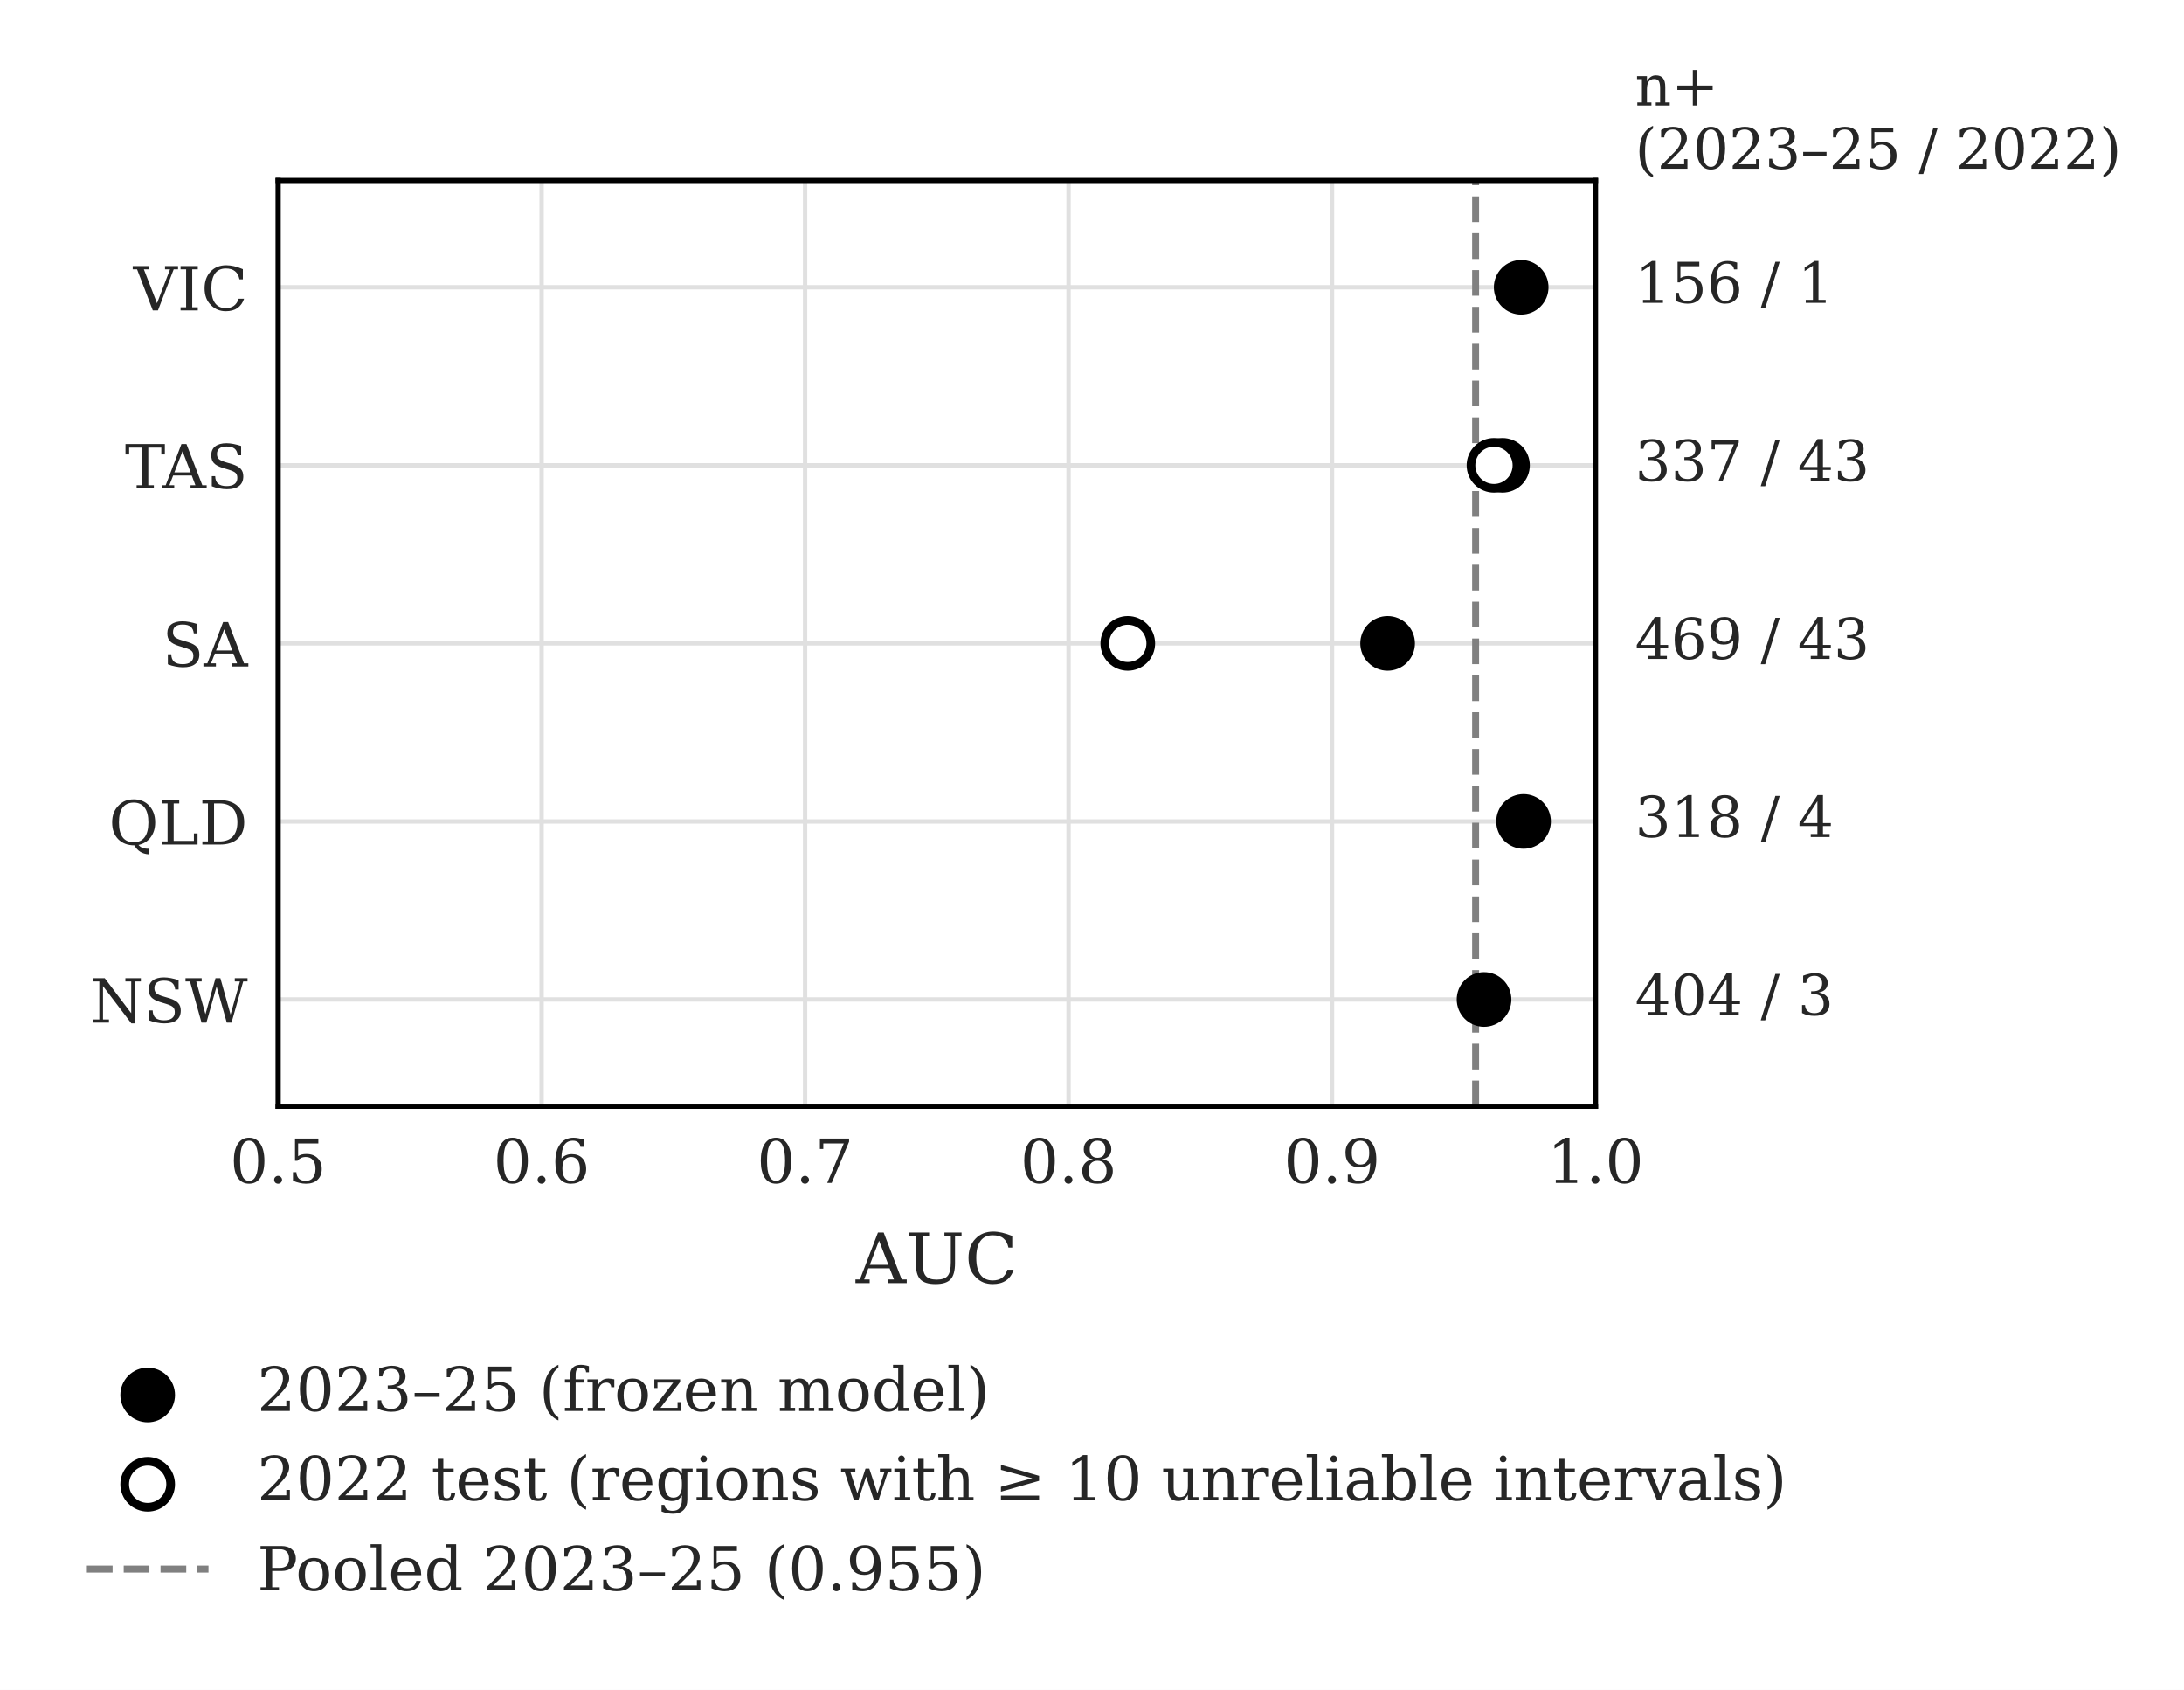
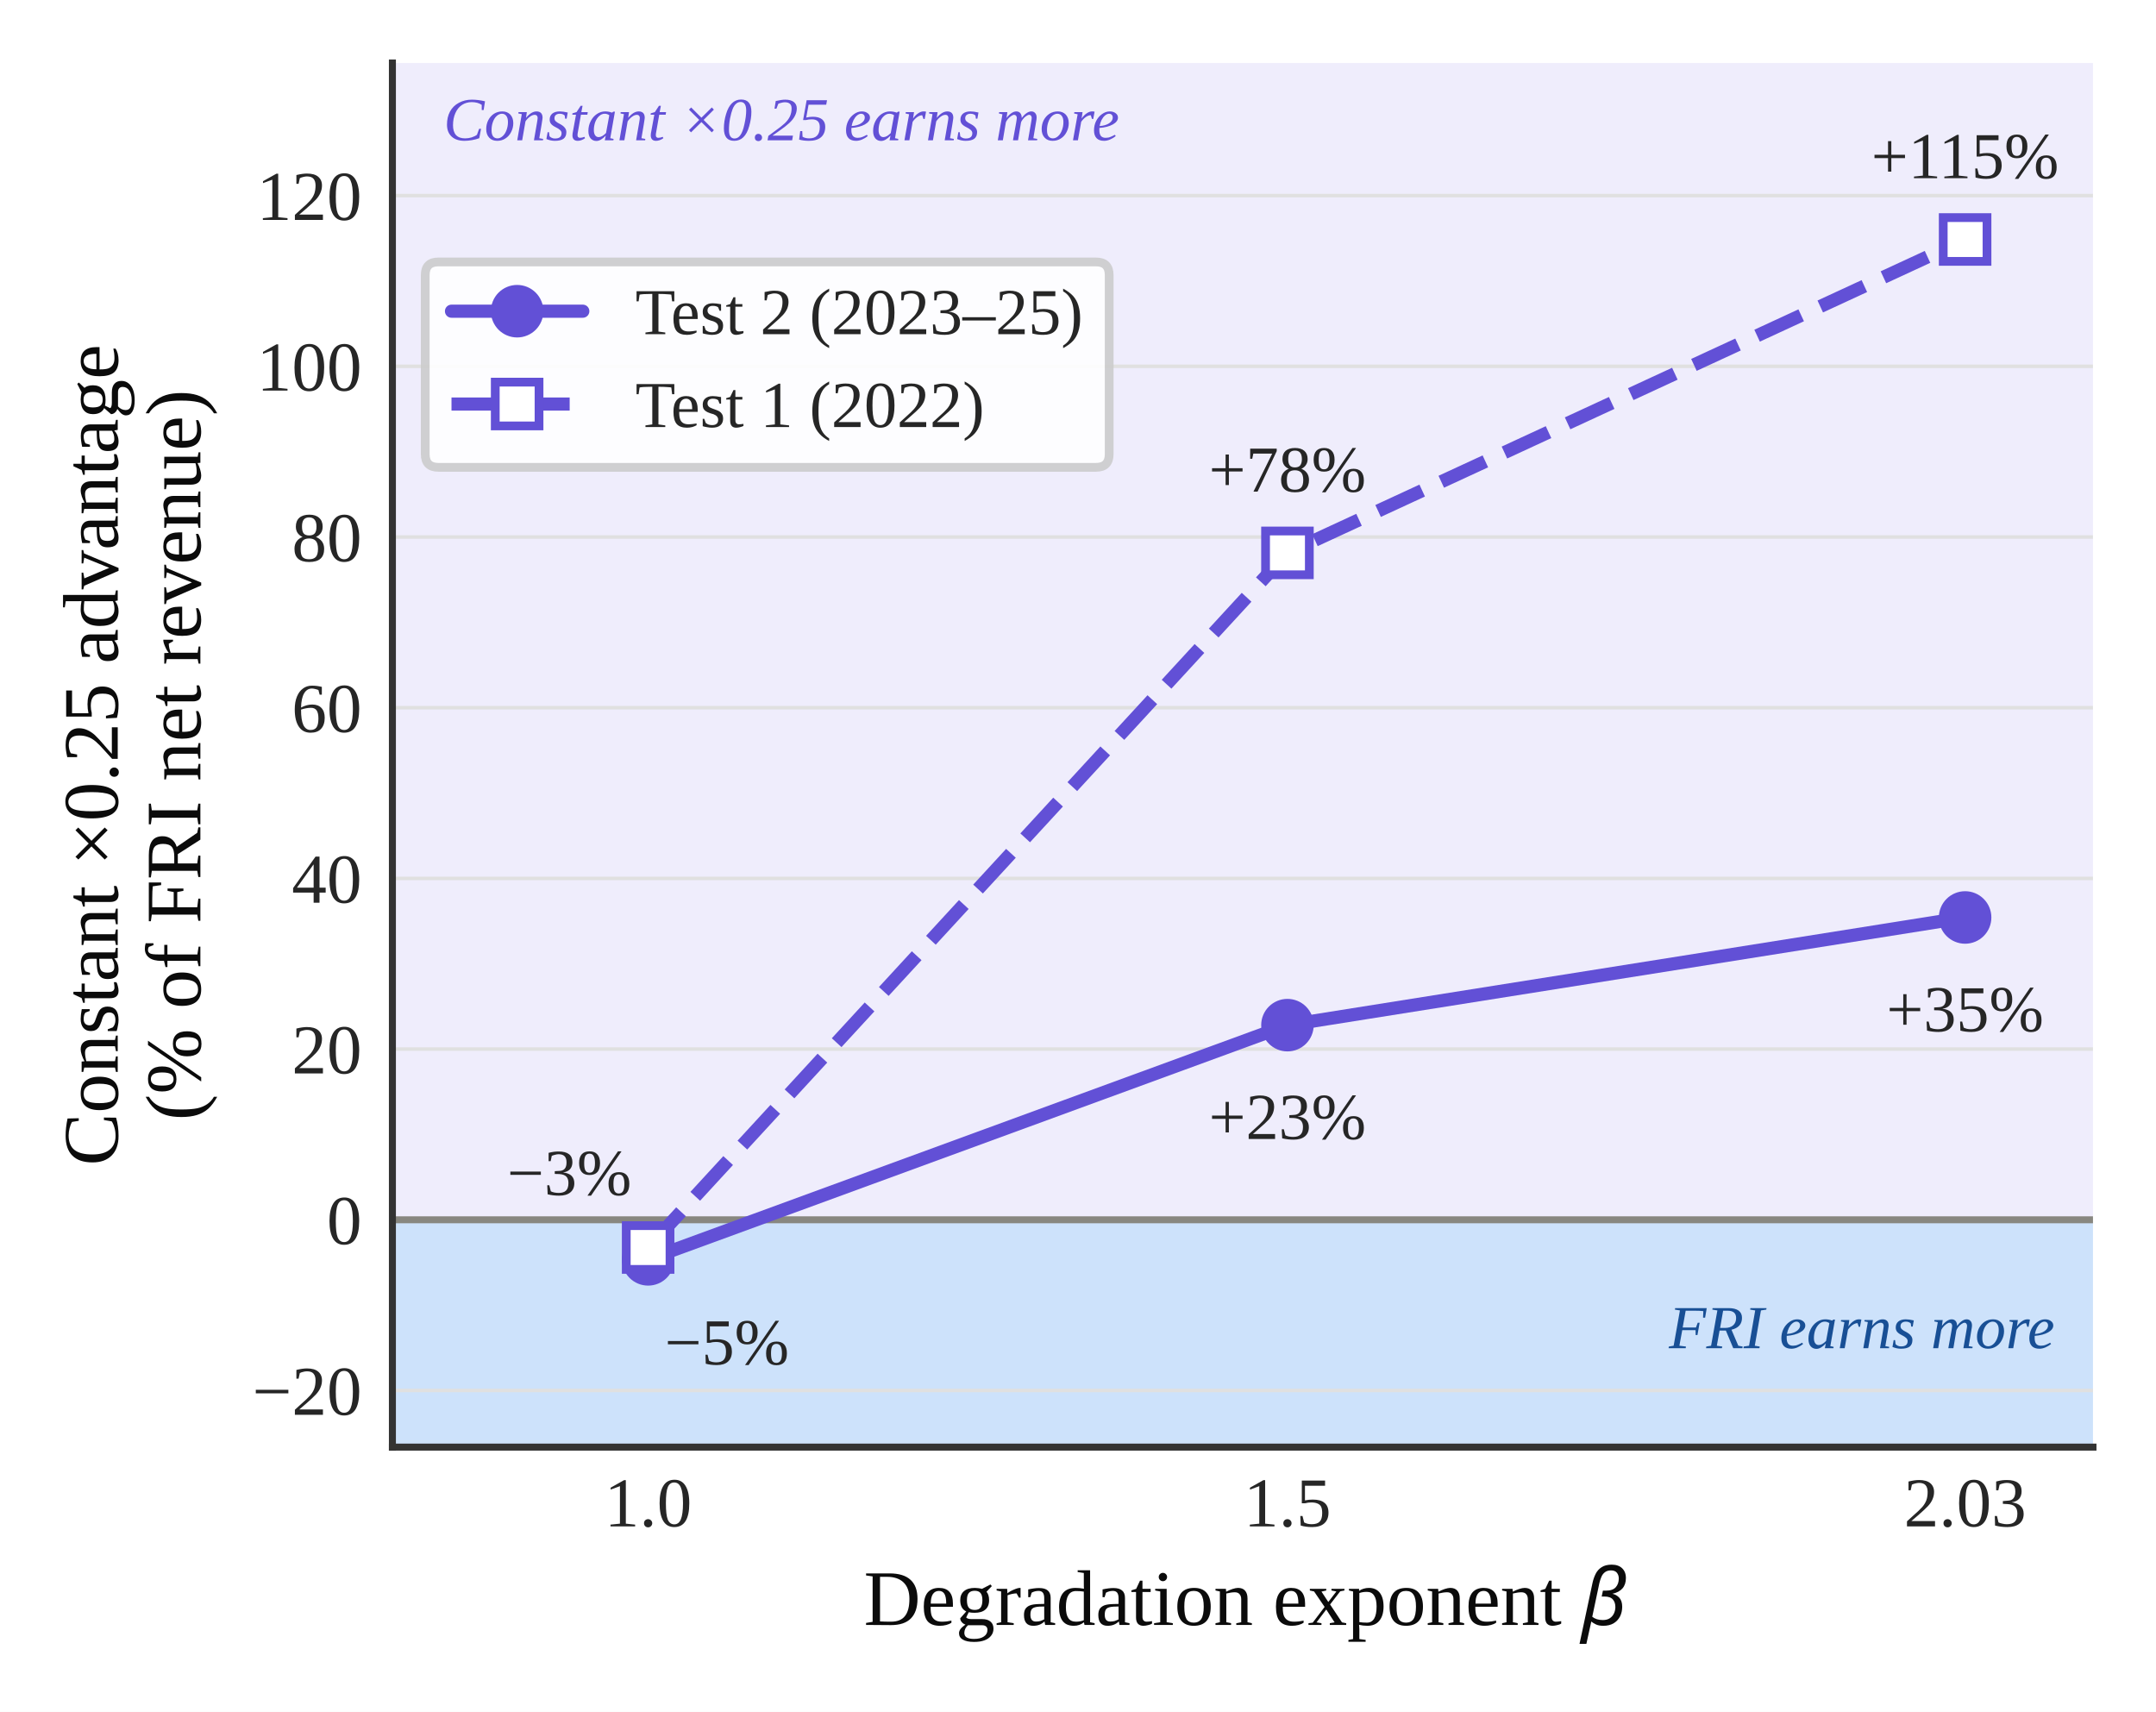
- <svg xmlns="http://www.w3.org/2000/svg" xmlns:xlink="http://www.w3.org/1999/xlink" width="251.419pt" height="194.486pt" viewBox="0 0 251.419 194.486" version="1.1">
+ <svg xmlns="http://www.w3.org/2000/svg" xmlns:xlink="http://www.w3.org/1999/xlink" width="246.294pt" height="195.546pt" viewBox="0 0 246.294 195.546" version="1.1">
  <defs>
    <style type="text/css">*{stroke-linejoin: round; stroke-linecap: butt}</style>
  </defs>
  <g id="figure_1">
    <g id="patch_1">
-       <path d="M 0 194.486  L 251.419 194.486  L 251.419 0  L 0 0  z " style="fill: #ffffff" />
+       <path d="M 0 195.546  L 246.294 195.546  L 246.294 0  L 0 0  z " style="fill: #ffffff" />
    </g>
    <g id="axes_1">
      <g id="patch_2">
-         <path d="M 32.019 127.321  L 183.67 127.321  L 183.67 20.769  L 32.019 20.769  z " style="fill: #ffffff" />
+         <path d="M 44.827 165.3  L 239.094 165.3  L 239.094 7.2  L 44.827 7.2  z " style="fill: #ffffff" />
+       </g>
+       <g id="patch_3">
+         <path d="M 44.827 139.334  L 239.094 139.334  L 239.094 7.2  L 44.827 7.2  z " clip-path="url(#p59314c5494)" style="fill: #efedfc" />
+       </g>
+       <g id="patch_4">
+         <path d="M 44.827 165.3  L 239.094 165.3  L 239.094 139.334  L 44.827 139.334  z " clip-path="url(#p59314c5494)" style="fill: #cde2fb" />
      </g>
      <g id="matplotlib.axis_1">
        <g id="xtick_1">
-           <g id="line2d_1">
-             <path d="M 32.019 127.321  L 32.019 20.769  " clip-path="url(#p299cfa3b2c)" style="fill: none; stroke: #e0e0e0; stroke-width: 0.5; stroke-linecap: round" />
-           </g>
+           <g id="line2d_1" />
+           <g id="text_1">
+             <text style="font-size: 8px; font-family: 'Times New Roman', 'Liberation Serif', 'Nimbus Roman', 'DejaVu Serif', serif; text-anchor: middle; fill: #262626" x="74.04" y="174.355" transform="rotate(-0 74.04018 174.355)">1.0</text>
+           </g>
+         </g>
+         <g id="xtick_2">
          <g id="line2d_2" />
-           <g id="text_1">
-             <text style="font-size: 7px; font-family: 'DejaVu Serif', 'Bitstream Vera Serif', 'Computer Modern Roman', 'New Century Schoolbook', 'Century Schoolbook L', 'Utopia', 'ITC Bookman', 'Bookman', 'Nimbus Roman No9 L', 'Times New Roman', 'Times', 'Palatino', 'Charter', serif; text-anchor: middle; fill: #262626" x="32.019" y="136.14" transform="rotate(-0 32.01919 136.1395)">0.5</text>
-           </g>
-         </g>
-         <g id="xtick_2">
-           <g id="line2d_3">
-             <path d="M 62.349 127.321  L 62.349 20.769  " clip-path="url(#p299cfa3b2c)" style="fill: none; stroke: #e0e0e0; stroke-width: 0.5; stroke-linecap: round" />
-           </g>
-           <g id="line2d_4" />
          <g id="text_2">
-             <text style="font-size: 7px; font-family: 'DejaVu Serif', 'Bitstream Vera Serif', 'Computer Modern Roman', 'New Century Schoolbook', 'Century Schoolbook L', 'Utopia', 'ITC Bookman', 'Bookman', 'Nimbus Roman No9 L', 'Times New Roman', 'Times', 'Palatino', 'Charter', serif; text-anchor: middle; fill: #262626" x="62.349" y="136.14" transform="rotate(-0 62.34939 136.1395)">0.6</text>
+             <text style="font-size: 8px; font-family: 'Times New Roman', 'Liberation Serif', 'Nimbus Roman', 'DejaVu Serif', serif; text-anchor: middle; fill: #262626" x="147.073" y="174.355" transform="rotate(-0 147.073 174.355)">1.5</text>
          </g>
        </g>
        <g id="xtick_3">
-           <g id="line2d_5">
-             <path d="M 92.68 127.321  L 92.68 20.769  " clip-path="url(#p299cfa3b2c)" style="fill: none; stroke: #e0e0e0; stroke-width: 0.5; stroke-linecap: round" />
-           </g>
-           <g id="line2d_6" />
+           <g id="line2d_3" />
          <g id="text_3">
-             <text style="font-size: 7px; font-family: 'DejaVu Serif', 'Bitstream Vera Serif', 'Computer Modern Roman', 'New Century Schoolbook', 'Century Schoolbook L', 'Utopia', 'ITC Bookman', 'Bookman', 'Nimbus Roman No9 L', 'Times New Roman', 'Times', 'Palatino', 'Charter', serif; text-anchor: middle; fill: #262626" x="92.68" y="136.14" transform="rotate(-0 92.67959 136.1395)">0.7</text>
-           </g>
-         </g>
-         <g id="xtick_4">
-           <g id="line2d_7">
-             <path d="M 123.01 127.321  L 123.01 20.769  " clip-path="url(#p299cfa3b2c)" style="fill: none; stroke: #e0e0e0; stroke-width: 0.5; stroke-linecap: round" />
-           </g>
-           <g id="line2d_8" />
-           <g id="text_4">
-             <text style="font-size: 7px; font-family: 'DejaVu Serif', 'Bitstream Vera Serif', 'Computer Modern Roman', 'New Century Schoolbook', 'Century Schoolbook L', 'Utopia', 'ITC Bookman', 'Bookman', 'Nimbus Roman No9 L', 'Times New Roman', 'Times', 'Palatino', 'Charter', serif; text-anchor: middle; fill: #262626" x="123.01" y="136.14" transform="rotate(-0 123.0098 136.1395)">0.8</text>
-           </g>
-         </g>
-         <g id="xtick_5">
-           <g id="line2d_9">
-             <path d="M 153.34 127.321  L 153.34 20.769  " clip-path="url(#p299cfa3b2c)" style="fill: none; stroke: #e0e0e0; stroke-width: 0.5; stroke-linecap: round" />
-           </g>
-           <g id="line2d_10" />
-           <g id="text_5">
-             <text style="font-size: 7px; font-family: 'DejaVu Serif', 'Bitstream Vera Serif', 'Computer Modern Roman', 'New Century Schoolbook', 'Century Schoolbook L', 'Utopia', 'ITC Bookman', 'Bookman', 'Nimbus Roman No9 L', 'Times New Roman', 'Times', 'Palatino', 'Charter', serif; text-anchor: middle; fill: #262626" x="153.34" y="136.14" transform="rotate(-0 153.34 136.1395)">0.9</text>
-           </g>
-         </g>
-         <g id="xtick_6">
-           <g id="line2d_11">
-             <path d="M 183.67 127.321  L 183.67 20.769  " clip-path="url(#p299cfa3b2c)" style="fill: none; stroke: #e0e0e0; stroke-width: 0.5; stroke-linecap: round" />
-           </g>
-           <g id="line2d_12" />
-           <g id="text_6">
-             <text style="font-size: 7px; font-family: 'DejaVu Serif', 'Bitstream Vera Serif', 'Computer Modern Roman', 'New Century Schoolbook', 'Century Schoolbook L', 'Utopia', 'ITC Bookman', 'Bookman', 'Nimbus Roman No9 L', 'Times New Roman', 'Times', 'Palatino', 'Charter', serif; text-anchor: middle; fill: #262626" x="183.67" y="136.14" transform="rotate(-0 183.6702 136.1395)">1.0</text>
-           </g>
-         </g>
-         <g id="text_7">
-           <text style="font-size: 8px; font-family: 'DejaVu Serif', 'Bitstream Vera Serif', 'Computer Modern Roman', 'New Century Schoolbook', 'Century Schoolbook L', 'Utopia', 'ITC Bookman', 'Bookman', 'Nimbus Roman No9 L', 'Times New Roman', 'Times', 'Palatino', 'Charter', serif; text-anchor: middle; fill: #262626" x="107.845" y="147.674" transform="rotate(-0 107.8447 147.6741)">AUC</text>
+             <text style="font-size: 8px; font-family: 'Times New Roman', 'Liberation Serif', 'Nimbus Roman', 'DejaVu Serif', serif; text-anchor: middle; fill: #262626" x="224.488" y="174.355" transform="rotate(-0 224.4878 174.355)">2.03</text>
+           </g>
+         </g>
+         <g id="text_4">
+           <g style="fill: #0b0b0b" transform="translate(98.67069 186.3663)">
+             <text>
+               <tspan x="0" y="-0.75" style="font-size: 9px; font-family: 'Times New Roman'; fill: #0b0b0b">D</tspan>
+               <tspan x="6.5" y="-0.75" style="font-size: 9px; font-family: 'Times New Roman'; fill: #0b0b0b">e</tspan>
+               <tspan x="10.494" y="-0.75" style="font-size: 9px; font-family: 'Times New Roman'; fill: #0b0b0b">g</tspan>
+               <tspan x="14.994" y="-0.75" style="font-size: 9px; font-family: 'Times New Roman'; fill: #0b0b0b">r</tspan>
+               <tspan x="17.991" y="-0.75" style="font-size: 9px; font-family: 'Times New Roman'; fill: #0b0b0b">a</tspan>
+               <tspan x="21.986" y="-0.75" style="font-size: 9px; font-family: 'Times New Roman'; fill: #0b0b0b">d</tspan>
+               <tspan x="26.486" y="-0.75" style="font-size: 9px; font-family: 'Times New Roman'; fill: #0b0b0b">a</tspan>
+               <tspan x="30.48" y="-0.75" style="font-size: 9px; font-family: 'Times New Roman'; fill: #0b0b0b">t</tspan>
+               <tspan x="32.981" y="-0.75" style="font-size: 9px; font-family: 'Times New Roman'; fill: #0b0b0b">i</tspan>
+               <tspan x="35.481" y="-0.75" style="font-size: 9px; font-family: 'Times New Roman'; fill: #0b0b0b">o</tspan>
+               <tspan x="39.981" y="-0.75" style="font-size: 9px; font-family: 'Times New Roman'; fill: #0b0b0b">n</tspan>
+               <tspan x="44.481" y="-0.75" style="font-size: 9px; font-family: 'Times New Roman'; fill: #0b0b0b"> </tspan>
+               <tspan x="46.731" y="-0.75" style="font-size: 9px; font-family: 'Times New Roman'; fill: #0b0b0b">e</tspan>
+               <tspan x="50.726" y="-0.75" style="font-size: 9px; font-family: 'Times New Roman'; fill: #0b0b0b">x</tspan>
+               <tspan x="55.226" y="-0.75" style="font-size: 9px; font-family: 'Times New Roman'; fill: #0b0b0b">p</tspan>
+               <tspan x="59.726" y="-0.75" style="font-size: 9px; font-family: 'Times New Roman'; fill: #0b0b0b">o</tspan>
+               <tspan x="64.226" y="-0.75" style="font-size: 9px; font-family: 'Times New Roman'; fill: #0b0b0b">n</tspan>
+               <tspan x="68.726" y="-0.75" style="font-size: 9px; font-family: 'Times New Roman'; fill: #0b0b0b">e</tspan>
+               <tspan x="72.721" y="-0.75" style="font-size: 9px; font-family: 'Times New Roman'; fill: #0b0b0b">n</tspan>
+               <tspan x="77.221" y="-0.75" style="font-size: 9px; font-family: 'Times New Roman'; fill: #0b0b0b">t</tspan>
+               <tspan x="79.721" y="-0.75" style="font-size: 9px; font-family: 'Times New Roman'; fill: #0b0b0b"> </tspan>
+               <tspan x="81.971" y="-0.75" style="font-style: italic; font-size: 9px; font-family: 'STIXGeneral'; fill: #0b0b0b">β</tspan>
+             </text>
+           </g>
        </g>
      </g>
      <g id="matplotlib.axis_2">
        <g id="ytick_1">
-           <g id="line2d_13">
-             <path d="M 32.019 115.026  L 183.67 115.026  " clip-path="url(#p299cfa3b2c)" style="fill: none; stroke: #e0e0e0; stroke-width: 0.5; stroke-linecap: round" />
-           </g>
-           <g id="line2d_14" />
+           <g id="line2d_4">
+             <path d="M 44.827 158.832  L 239.094 158.832  " clip-path="url(#p59314c5494)" style="fill: none; stroke: #e0e0e0; stroke-width: 0.4; stroke-linecap: round" />
+           </g>
+           <g id="line2d_5" />
+           <g id="text_5">
+             <text style="font-size: 8px; font-family: 'Times New Roman', 'Liberation Serif', 'Nimbus Roman', 'DejaVu Serif', serif; text-anchor: end; fill: #262626" x="41.327" y="161.61" transform="rotate(-0 41.32706 161.61)">−20</text>
+           </g>
+         </g>
+         <g id="ytick_2">
+           <g id="line2d_6">
+             <path d="M 44.827 139.334  L 239.094 139.334  " clip-path="url(#p59314c5494)" style="fill: none; stroke: #e0e0e0; stroke-width: 0.4; stroke-linecap: round" />
+           </g>
+           <g id="line2d_7" />
+           <g id="text_6">
+             <text style="font-size: 8px; font-family: 'Times New Roman', 'Liberation Serif', 'Nimbus Roman', 'DejaVu Serif', serif; text-anchor: end; fill: #262626" x="41.327" y="142.112" transform="rotate(-0 41.32706 142.1115)">0</text>
+           </g>
+         </g>
+         <g id="ytick_3">
+           <g id="line2d_8">
+             <path d="M 44.827 119.836  L 239.094 119.836  " clip-path="url(#p59314c5494)" style="fill: none; stroke: #e0e0e0; stroke-width: 0.4; stroke-linecap: round" />
+           </g>
+           <g id="line2d_9" />
+           <g id="text_7">
+             <text style="font-size: 8px; font-family: 'Times New Roman', 'Liberation Serif', 'Nimbus Roman', 'DejaVu Serif', serif; text-anchor: end; fill: #262626" x="41.327" y="122.613" transform="rotate(-0 41.32706 122.6131)">20</text>
+           </g>
+         </g>
+         <g id="ytick_4">
+           <g id="line2d_10">
+             <path d="M 44.827 100.337  L 239.094 100.337  " clip-path="url(#p59314c5494)" style="fill: none; stroke: #e0e0e0; stroke-width: 0.4; stroke-linecap: round" />
+           </g>
+           <g id="line2d_11" />
          <g id="text_8">
-             <text style="font-size: 7px; font-family: 'DejaVu Serif', 'Bitstream Vera Serif', 'Computer Modern Roman', 'New Century Schoolbook', 'Century Schoolbook L', 'Utopia', 'ITC Bookman', 'Bookman', 'Nimbus Roman No9 L', 'Times New Roman', 'Times', 'Palatino', 'Charter', serif; text-anchor: end; fill: #262626" x="28.519" y="117.686" transform="rotate(-0 28.51919 117.6857)">NSW</text>
-           </g>
-         </g>
-         <g id="ytick_2">
-           <g id="line2d_15">
-             <path d="M 32.019 94.536  L 183.67 94.536  " clip-path="url(#p299cfa3b2c)" style="fill: none; stroke: #e0e0e0; stroke-width: 0.5; stroke-linecap: round" />
-           </g>
-           <g id="line2d_16" />
+             <text style="font-size: 8px; font-family: 'Times New Roman', 'Liberation Serif', 'Nimbus Roman', 'DejaVu Serif', serif; text-anchor: end; fill: #262626" x="41.327" y="103.115" transform="rotate(-0 41.32706 103.1147)">40</text>
+           </g>
+         </g>
+         <g id="ytick_5">
+           <g id="line2d_12">
+             <path d="M 44.827 80.839  L 239.094 80.839  " clip-path="url(#p59314c5494)" style="fill: none; stroke: #e0e0e0; stroke-width: 0.4; stroke-linecap: round" />
+           </g>
+           <g id="line2d_13" />
          <g id="text_9">
-             <text style="font-size: 7px; font-family: 'DejaVu Serif', 'Bitstream Vera Serif', 'Computer Modern Roman', 'New Century Schoolbook', 'Century Schoolbook L', 'Utopia', 'ITC Bookman', 'Bookman', 'Nimbus Roman No9 L', 'Times New Roman', 'Times', 'Palatino', 'Charter', serif; text-anchor: end; fill: #262626" x="28.519" y="97.195" transform="rotate(-0 28.51919 97.19508)">QLD</text>
-           </g>
-         </g>
-         <g id="ytick_3">
-           <g id="line2d_17">
-             <path d="M 32.019 74.045  L 183.67 74.045  " clip-path="url(#p299cfa3b2c)" style="fill: none; stroke: #e0e0e0; stroke-width: 0.5; stroke-linecap: round" />
-           </g>
-           <g id="line2d_18" />
+             <text style="font-size: 8px; font-family: 'Times New Roman', 'Liberation Serif', 'Nimbus Roman', 'DejaVu Serif', serif; text-anchor: end; fill: #262626" x="41.327" y="83.616" transform="rotate(-0 41.32706 83.61626)">60</text>
+           </g>
+         </g>
+         <g id="ytick_6">
+           <g id="line2d_14">
+             <path d="M 44.827 61.34  L 239.094 61.34  " clip-path="url(#p59314c5494)" style="fill: none; stroke: #e0e0e0; stroke-width: 0.4; stroke-linecap: round" />
+           </g>
+           <g id="line2d_15" />
          <g id="text_10">
-             <text style="font-size: 7px; font-family: 'DejaVu Serif', 'Bitstream Vera Serif', 'Computer Modern Roman', 'New Century Schoolbook', 'Century Schoolbook L', 'Utopia', 'ITC Bookman', 'Bookman', 'Nimbus Roman No9 L', 'Times New Roman', 'Times', 'Palatino', 'Charter', serif; text-anchor: end; fill: #262626" x="28.519" y="76.704" transform="rotate(-0 28.51919 76.70445)">SA</text>
-           </g>
-         </g>
-         <g id="ytick_4">
-           <g id="line2d_19">
-             <path d="M 32.019 53.554  L 183.67 53.554  " clip-path="url(#p299cfa3b2c)" style="fill: none; stroke: #e0e0e0; stroke-width: 0.5; stroke-linecap: round" />
-           </g>
-           <g id="line2d_20" />
+             <text style="font-size: 8px; font-family: 'Times New Roman', 'Liberation Serif', 'Nimbus Roman', 'DejaVu Serif', serif; text-anchor: end; fill: #262626" x="41.327" y="64.118" transform="rotate(-0 41.32706 64.11783)">80</text>
+           </g>
+         </g>
+         <g id="ytick_7">
+           <g id="line2d_16">
+             <path d="M 44.827 41.842  L 239.094 41.842  " clip-path="url(#p59314c5494)" style="fill: none; stroke: #e0e0e0; stroke-width: 0.4; stroke-linecap: round" />
+           </g>
+           <g id="line2d_17" />
          <g id="text_11">
-             <text style="font-size: 7px; font-family: 'DejaVu Serif', 'Bitstream Vera Serif', 'Computer Modern Roman', 'New Century Schoolbook', 'Century Schoolbook L', 'Utopia', 'ITC Bookman', 'Bookman', 'Nimbus Roman No9 L', 'Times New Roman', 'Times', 'Palatino', 'Charter', serif; text-anchor: end; fill: #262626" x="28.519" y="56.214" transform="rotate(-0 28.51919 56.21382)">TAS</text>
-           </g>
-         </g>
-         <g id="ytick_5">
-           <g id="line2d_21">
-             <path d="M 32.019 33.064  L 183.67 33.064  " clip-path="url(#p299cfa3b2c)" style="fill: none; stroke: #e0e0e0; stroke-width: 0.5; stroke-linecap: round" />
-           </g>
-           <g id="line2d_22" />
+             <text style="font-size: 8px; font-family: 'Times New Roman', 'Liberation Serif', 'Nimbus Roman', 'DejaVu Serif', serif; text-anchor: end; fill: #262626" x="41.327" y="44.619" transform="rotate(-0 41.32706 44.61941)">100</text>
+           </g>
+         </g>
+         <g id="ytick_8">
+           <g id="line2d_18">
+             <path d="M 44.827 22.343  L 239.094 22.343  " clip-path="url(#p59314c5494)" style="fill: none; stroke: #e0e0e0; stroke-width: 0.4; stroke-linecap: round" />
+           </g>
+           <g id="line2d_19" />
          <g id="text_12">
-             <text style="font-size: 7px; font-family: 'DejaVu Serif', 'Bitstream Vera Serif', 'Computer Modern Roman', 'New Century Schoolbook', 'Century Schoolbook L', 'Utopia', 'ITC Bookman', 'Bookman', 'Nimbus Roman No9 L', 'Times New Roman', 'Times', 'Palatino', 'Charter', serif; text-anchor: end; fill: #262626" x="28.519" y="35.723" transform="rotate(-0 28.51919 35.72319)">VIC</text>
-           </g>
-         </g>
-       </g>
-       <g id="line2d_23">
-         <path d="M 169.87 127.321  L 169.87 20.769  " clip-path="url(#p299cfa3b2c)" style="fill: none; stroke-dasharray: 2.96,1.28; stroke-dashoffset: 0; stroke: #808080; stroke-width: 0.8" />
-       </g>
-       <g id="patch_3">
-         <path d="M 32.019 127.321  L 32.019 20.769  " style="fill: none; stroke: #000000; stroke-width: 0.6; stroke-linejoin: miter; stroke-linecap: square" />
-       </g>
-       <g id="patch_4">
-         <path d="M 183.67 127.321  L 183.67 20.769  " style="fill: none; stroke: #000000; stroke-width: 0.6; stroke-linejoin: miter; stroke-linecap: square" />
+             <text style="font-size: 8px; font-family: 'Times New Roman', 'Liberation Serif', 'Nimbus Roman', 'DejaVu Serif', serif; text-anchor: end; fill: #262626" x="41.327" y="25.121" transform="rotate(-0 41.32706 25.12098)">120</text>
+           </g>
+         </g>
+         <g id="text_13">
+           <text style="font-size: 9px; font-family: 'Times New Roman', 'Liberation Serif', 'Nimbus Roman', 'DejaVu Serif', serif; fill: #0b0b0b" transform="translate(13.44937 133.1541) rotate(-90)">Constant ×0.25 advantage</text>
+           <text style="font-size: 9px; font-family: 'Times New Roman', 'Liberation Serif', 'Nimbus Roman', 'DejaVu Serif', serif; fill: #0b0b0b" transform="translate(22.89066 127.9847) rotate(-90)">(% of FRI net revenue)</text>
+         </g>
+       </g>
+       <g id="line2d_20">
+         <path d="M 44.827 139.334  L 239.094 139.334  " clip-path="url(#p59314c5494)" style="fill: none; stroke: #888780; stroke-width: 0.8; stroke-linecap: round" />
      </g>
      <g id="patch_5">
-         <path d="M 32.019 127.321  L 183.67 127.321  " style="fill: none; stroke: #000000; stroke-width: 0.6; stroke-linejoin: miter; stroke-linecap: square" />
+         <path d="M 44.827 165.3  L 44.827 7.2  " style="fill: none; stroke: #333333; stroke-width: 0.8; stroke-linejoin: miter; stroke-linecap: square" />
      </g>
      <g id="patch_6">
-         <path d="M 32.019 20.769  L 183.67 20.769  " style="fill: none; stroke: #000000; stroke-width: 0.6; stroke-linejoin: miter; stroke-linecap: square" />
-       </g>
-       <g id="PathCollection_1">
+         <path d="M 44.827 165.3  L 239.094 165.3  " style="fill: none; stroke: #333333; stroke-width: 0.8; stroke-linejoin: miter; stroke-linecap: square" />
+       </g>
+       <g id="text_14">
+         <text style="font-style: italic; font-size: 7px; font-family: 'Times New Roman', 'Liberation Serif', 'Nimbus Roman', 'DejaVu Serif', serif; text-anchor: start; fill: #6250d6" x="50.67" y="16.025" transform="rotate(-0 50.66969 16.02465)">Constant ×0.25 earns more</text>
+       </g>
+       <g id="text_15">
+         <text style="font-style: italic; font-size: 7px; font-family: 'Times New Roman', 'Liberation Serif', 'Nimbus Roman', 'DejaVu Serif', serif; text-anchor: end; fill: #184f95" x="234.712" y="153.999" transform="rotate(-0 234.7123 153.9987)">FRI earns more</text>
+       </g>
+       <g id="line2d_21">
+         <path d="M 74.04 143.852  L 147.073 117.1  L 224.488 104.8  " clip-path="url(#p59314c5494)" style="fill: none; stroke: #6250d6; stroke-width: 1.5; stroke-linecap: round" />
        <defs>
-           <path id="m7e4e1ebd70" d="M 0 2.646  C 0.702 2.646 1.375 2.367 1.871 1.871  C 2.367 1.375 2.646 0.702 2.646 0  C 2.646 -0.702 2.367 -1.375 1.871 -1.871  C 1.375 -2.367 0.702 -2.646 0 -2.646  C -0.702 -2.646 -1.375 -2.367 -1.871 -1.871  C -2.367 -1.375 -2.646 -0.702 -2.646 0  C -2.646 0.702 -2.367 1.375 -1.871 1.871  C -1.375 2.367 -0.702 2.646 0 2.646  z " style="stroke: #000000" />
+           <path id="mec8bcffb9e" d="M 0 2.5  C 0.663 2.5 1.299 2.237 1.768 1.768  C 2.237 1.299 2.5 0.663 2.5 0  C 2.5 -0.663 2.237 -1.299 1.768 -1.768  C 1.299 -2.237 0.663 -2.5 0 -2.5  C -0.663 -2.5 -1.299 -2.237 -1.768 -1.768  C -2.237 -1.299 -2.5 -0.663 -2.5 0  C -2.5 0.663 -2.237 1.299 -1.768 1.768  C -1.299 2.237 -0.663 2.5 0 2.5  z " style="stroke: #6250d6" />
        </defs>
-         <g clip-path="url(#p299cfa3b2c)">
-           <use xlink:href="#m7e4e1ebd70" x="170.841" y="115.026" style="stroke: #000000" />
-           <use xlink:href="#m7e4e1ebd70" x="175.39" y="94.536" style="stroke: #000000" />
-           <use xlink:href="#m7e4e1ebd70" x="159.74" y="74.045" style="stroke: #000000" />
-           <use xlink:href="#m7e4e1ebd70" x="172.964" y="53.554" style="stroke: #000000" />
-           <use xlink:href="#m7e4e1ebd70" x="175.117" y="33.064" style="stroke: #000000" />
-         </g>
-       </g>
-       <g id="PathCollection_2">
+         <g clip-path="url(#p59314c5494)">
+           <use xlink:href="#mec8bcffb9e" x="74.04" y="143.852" style="fill: #6250d6; stroke: #6250d6" />
+           <use xlink:href="#mec8bcffb9e" x="147.073" y="117.1" style="fill: #6250d6; stroke: #6250d6" />
+           <use xlink:href="#mec8bcffb9e" x="224.488" y="104.8" style="fill: #6250d6; stroke: #6250d6" />
+         </g>
+       </g>
+       <g id="line2d_22">
+         <path d="M 74.04 142.5  L 147.073 63.155  L 224.488 27.356  " clip-path="url(#p59314c5494)" style="fill: none; stroke-dasharray: 5.55,2.4; stroke-dashoffset: 0; stroke: #6250d6; stroke-width: 1.5" />
        <defs>
-           <path id="m1cfe0e8217" d="M 0 2.646  C 0.702 2.646 1.375 2.367 1.871 1.871  C 2.367 1.375 2.646 0.702 2.646 0  C 2.646 -0.702 2.367 -1.375 1.871 -1.871  C 1.375 -2.367 0.702 -2.646 0 -2.646  C -0.702 -2.646 -1.375 -2.367 -1.871 -1.871  C -2.367 -1.375 -2.646 -0.702 -2.646 0  C -2.646 0.702 -2.367 1.375 -1.871 1.871  C -1.375 2.367 -0.702 2.646 0 2.646  z " style="stroke: #000000" />
+           <path id="mbbee8917e9" d="M -2.5 2.5  L 2.5 2.5  L 2.5 -2.5  L -2.5 -2.5  z " style="stroke: #6250d6; stroke-linejoin: miter" />
        </defs>
-         <g clip-path="url(#p299cfa3b2c)">
-           <use xlink:href="#m1cfe0e8217" x="129.83" y="74.045" style="fill: #ffffff; stroke: #000000" />
-           <use xlink:href="#m1cfe0e8217" x="171.984" y="53.554" style="fill: #ffffff; stroke: #000000" />
-         </g>
-       </g>
-       <g id="text_13">
-         <text style="font-size: 6.5px; font-family: 'DejaVu Serif', 'Bitstream Vera Serif', 'Computer Modern Roman', 'New Century Schoolbook', 'Century Schoolbook L', 'Utopia', 'ITC Bookman', 'Bookman', 'Nimbus Roman No9 L', 'Times New Roman', 'Times', 'Palatino', 'Charter', serif; fill: #262626" transform="translate(188.2197 12.13898)">n+</text>
-         <text style="font-size: 6.5px; font-family: 'DejaVu Serif', 'Bitstream Vera Serif', 'Computer Modern Roman', 'New Century Schoolbook', 'Century Schoolbook L', 'Utopia', 'ITC Bookman', 'Bookman', 'Nimbus Roman No9 L', 'Times New Roman', 'Times', 'Palatino', 'Charter', serif; fill: #262626" transform="translate(188.2197 19.41756)">(2023–25 / 2022)</text>
-       </g>
-       <g id="text_14">
-         <text style="font-size: 6.5px; font-family: 'DejaVu Serif', 'Bitstream Vera Serif', 'Computer Modern Roman', 'New Century Schoolbook', 'Century Schoolbook L', 'Utopia', 'ITC Bookman', 'Bookman', 'Nimbus Roman No9 L', 'Times New Roman', 'Times', 'Palatino', 'Charter', serif; text-anchor: start; fill: #262626" x="188.22" y="116.82" transform="rotate(-0 188.2197 116.8199)">404 / 3</text>
-       </g>
-       <g id="text_15">
-         <text style="font-size: 6.5px; font-family: 'DejaVu Serif', 'Bitstream Vera Serif', 'Computer Modern Roman', 'New Century Schoolbook', 'Century Schoolbook L', 'Utopia', 'ITC Bookman', 'Bookman', 'Nimbus Roman No9 L', 'Times New Roman', 'Times', 'Palatino', 'Charter', serif; text-anchor: start; fill: #262626" x="188.22" y="96.329" transform="rotate(-0 188.2197 96.32922)">318 / 4</text>
+         <g clip-path="url(#p59314c5494)">
+           <use xlink:href="#mbbee8917e9" x="74.04" y="142.5" style="fill: #ffffff; stroke: #6250d6; stroke-linejoin: miter" />
+           <use xlink:href="#mbbee8917e9" x="147.073" y="63.155" style="fill: #ffffff; stroke: #6250d6; stroke-linejoin: miter" />
+           <use xlink:href="#mbbee8917e9" x="224.488" y="27.356" style="fill: #ffffff; stroke: #6250d6; stroke-linejoin: miter" />
+         </g>
      </g>
      <g id="text_16">
-         <text style="font-size: 6.5px; font-family: 'DejaVu Serif', 'Bitstream Vera Serif', 'Computer Modern Roman', 'New Century Schoolbook', 'Century Schoolbook L', 'Utopia', 'ITC Bookman', 'Bookman', 'Nimbus Roman No9 L', 'Times New Roman', 'Times', 'Palatino', 'Charter', serif; text-anchor: start; fill: #262626" x="188.22" y="75.839" transform="rotate(-0 188.2197 75.83859)">469 / 43</text>
+         <text style="font-size: 7.5px; font-family: 'Times New Roman', 'Liberation Serif', 'Nimbus Roman', 'DejaVu Serif', serif; text-anchor: middle; fill: #262626" x="65.04" y="136.5" transform="rotate(-0 65.04018 136.4998)">−3%</text>
      </g>
      <g id="text_17">
-         <text style="font-size: 6.5px; font-family: 'DejaVu Serif', 'Bitstream Vera Serif', 'Computer Modern Roman', 'New Century Schoolbook', 'Century Schoolbook L', 'Utopia', 'ITC Bookman', 'Bookman', 'Nimbus Roman No9 L', 'Times New Roman', 'Times', 'Palatino', 'Charter', serif; text-anchor: start; fill: #262626" x="188.22" y="55.348" transform="rotate(-0 188.2197 55.34796)">337 / 43</text>
+         <text style="font-size: 7.5px; font-family: 'Times New Roman', 'Liberation Serif', 'Nimbus Roman', 'DejaVu Serif', serif; text-anchor: middle; fill: #262626" x="147.073" y="56.155" transform="rotate(-0 147.073 56.15544)">+78%</text>
      </g>
      <g id="text_18">
-         <text style="font-size: 6.5px; font-family: 'DejaVu Serif', 'Bitstream Vera Serif', 'Computer Modern Roman', 'New Century Schoolbook', 'Century Schoolbook L', 'Utopia', 'ITC Bookman', 'Bookman', 'Nimbus Roman No9 L', 'Times New Roman', 'Times', 'Palatino', 'Charter', serif; text-anchor: start; fill: #262626" x="188.22" y="34.857" transform="rotate(-0 188.2197 34.85733)">156 / 1</text>
+         <text style="font-size: 7.5px; font-family: 'Times New Roman', 'Liberation Serif', 'Nimbus Roman', 'DejaVu Serif', serif; text-anchor: middle; fill: #262626" x="224.488" y="20.356" transform="rotate(-0 224.4878 20.35604)">+115%</text>
+       </g>
+       <g id="text_19">
+         <text style="font-size: 7.5px; font-family: 'Times New Roman', 'Liberation Serif', 'Nimbus Roman', 'DejaVu Serif', serif; text-anchor: middle; fill: #262626" x="83.04" y="155.852" transform="rotate(-0 83.04018 155.8517)">−5%</text>
+       </g>
+       <g id="text_20">
+         <text style="font-size: 7.5px; font-family: 'Times New Roman', 'Liberation Serif', 'Nimbus Roman', 'DejaVu Serif', serif; text-anchor: middle; fill: #262626" x="147.073" y="130.1" transform="rotate(-0 147.073 130.0997)">+23%</text>
+       </g>
+       <g id="text_21">
+         <text style="font-size: 7.5px; font-family: 'Times New Roman', 'Liberation Serif', 'Nimbus Roman', 'DejaVu Serif', serif; text-anchor: middle; fill: #262626" x="224.488" y="117.8" transform="rotate(-0 224.4878 117.7998)">+35%</text>
      </g>
      <g id="legend_1">
-         <g id="PathCollection_3">
+         <g id="patch_7">
+           <path d="M 50.077 53.381  L 125.209 53.381  Q 126.709 53.381 126.709 51.881  L 126.709 31.422  Q 126.709 29.922 125.209 29.922  L 50.077 29.922  Q 48.577 29.922 48.577 31.422  L 48.577 51.881  Q 48.577 53.381 50.077 53.381  z " style="fill: #ffffff; opacity: 0.9; stroke: #cccccc; stroke-linejoin: miter" />
+         </g>
+         <g id="line2d_23">
+           <path d="M 51.577 35.547  L 59.077 35.547  L 66.577 35.547  " style="fill: none; stroke: #6250d6; stroke-width: 1.5; stroke-linecap: round" />
          <g>
-             <use xlink:href="#m7e4e1ebd70" x="17" y="160.543" style="stroke: #000000" />
-           </g>
-         </g>
-         <g id="text_19">
-           <text style="font-size: 7px; font-family: 'DejaVu Serif', 'Bitstream Vera Serif', 'Computer Modern Roman', 'New Century Schoolbook', 'Century Schoolbook L', 'Utopia', 'ITC Bookman', 'Bookman', 'Nimbus Roman No9 L', 'Times New Roman', 'Times', 'Palatino', 'Charter', serif; text-anchor: start; fill: #262626" x="29.6" y="162.381" transform="rotate(-0 29.6 162.3808)">2023–25 (frozen model)</text>
-         </g>
-         <g id="PathCollection_4">
+             <use xlink:href="#mec8bcffb9e" x="59.077" y="35.547" style="fill: #6250d6; stroke: #6250d6" />
+           </g>
+         </g>
+         <g id="text_22">
+           <text style="font-size: 7.5px; font-family: 'Times New Roman', 'Liberation Serif', 'Nimbus Roman', 'DejaVu Serif', serif; text-anchor: start; fill: #262626" x="72.577" y="38.172" transform="rotate(-0 72.57706 38.172)">Test 2 (2023–25)</text>
+         </g>
+         <g id="line2d_24">
+           <path d="M 51.577 46.151  L 59.077 46.151  L 66.577 46.151  " style="fill: none; stroke-dasharray: 5.55,2.4; stroke-dashoffset: 0; stroke: #6250d6; stroke-width: 1.5" />
          <g>
-             <use xlink:href="#m1cfe0e8217" x="17" y="170.818" style="fill: #ffffff; stroke: #000000" />
-           </g>
-         </g>
-         <g id="text_20">
-           <text style="font-size: 7px; font-family: 'DejaVu Serif', 'Bitstream Vera Serif', 'Computer Modern Roman', 'New Century Schoolbook', 'Century Schoolbook L', 'Utopia', 'ITC Bookman', 'Bookman', 'Nimbus Roman No9 L', 'Times New Roman', 'Times', 'Palatino', 'Charter', serif; text-anchor: start; fill: #262626" x="29.6" y="172.656" transform="rotate(-0 29.6 172.6555)">2022 test (regions with ≥ 10 unreliable intervals)</text>
-         </g>
-         <g id="line2d_24">
-           <path d="M 10 180.58  L 17 180.58  L 24 180.58  " style="fill: none; stroke-dasharray: 2.96,1.28; stroke-dashoffset: 0; stroke: #808080; stroke-width: 0.8" />
-         </g>
-         <g id="text_21">
-           <text style="font-size: 7px; font-family: 'DejaVu Serif', 'Bitstream Vera Serif', 'Computer Modern Roman', 'New Century Schoolbook', 'Century Schoolbook L', 'Utopia', 'ITC Bookman', 'Bookman', 'Nimbus Roman No9 L', 'Times New Roman', 'Times', 'Palatino', 'Charter', serif; text-anchor: start; fill: #262626" x="29.6" y="183.03" transform="rotate(-0 29.6 183.0297)">Pooled 2023–25 (0.955)</text>
+             <use xlink:href="#mbbee8917e9" x="59.077" y="46.151" style="fill: #ffffff; stroke: #6250d6; stroke-linejoin: miter" />
+           </g>
+         </g>
+         <g id="text_23">
+           <text style="font-size: 7.5px; font-family: 'Times New Roman', 'Liberation Serif', 'Nimbus Roman', 'DejaVu Serif', serif; text-anchor: start; fill: #262626" x="72.577" y="48.776" transform="rotate(-0 72.57706 48.7763)">Test 1 (2022)</text>
        </g>
      </g>
    </g>
  </g>
  <defs>
-     <clipPath id="p299cfa3b2c">
-       <rect x="32.019" y="20.769" width="151.651" height="106.551" />
+     <clipPath id="p59314c5494">
+       <rect x="44.827" y="7.2" width="194.267" height="158.1" />
    </clipPath>
  </defs>
</svg>
